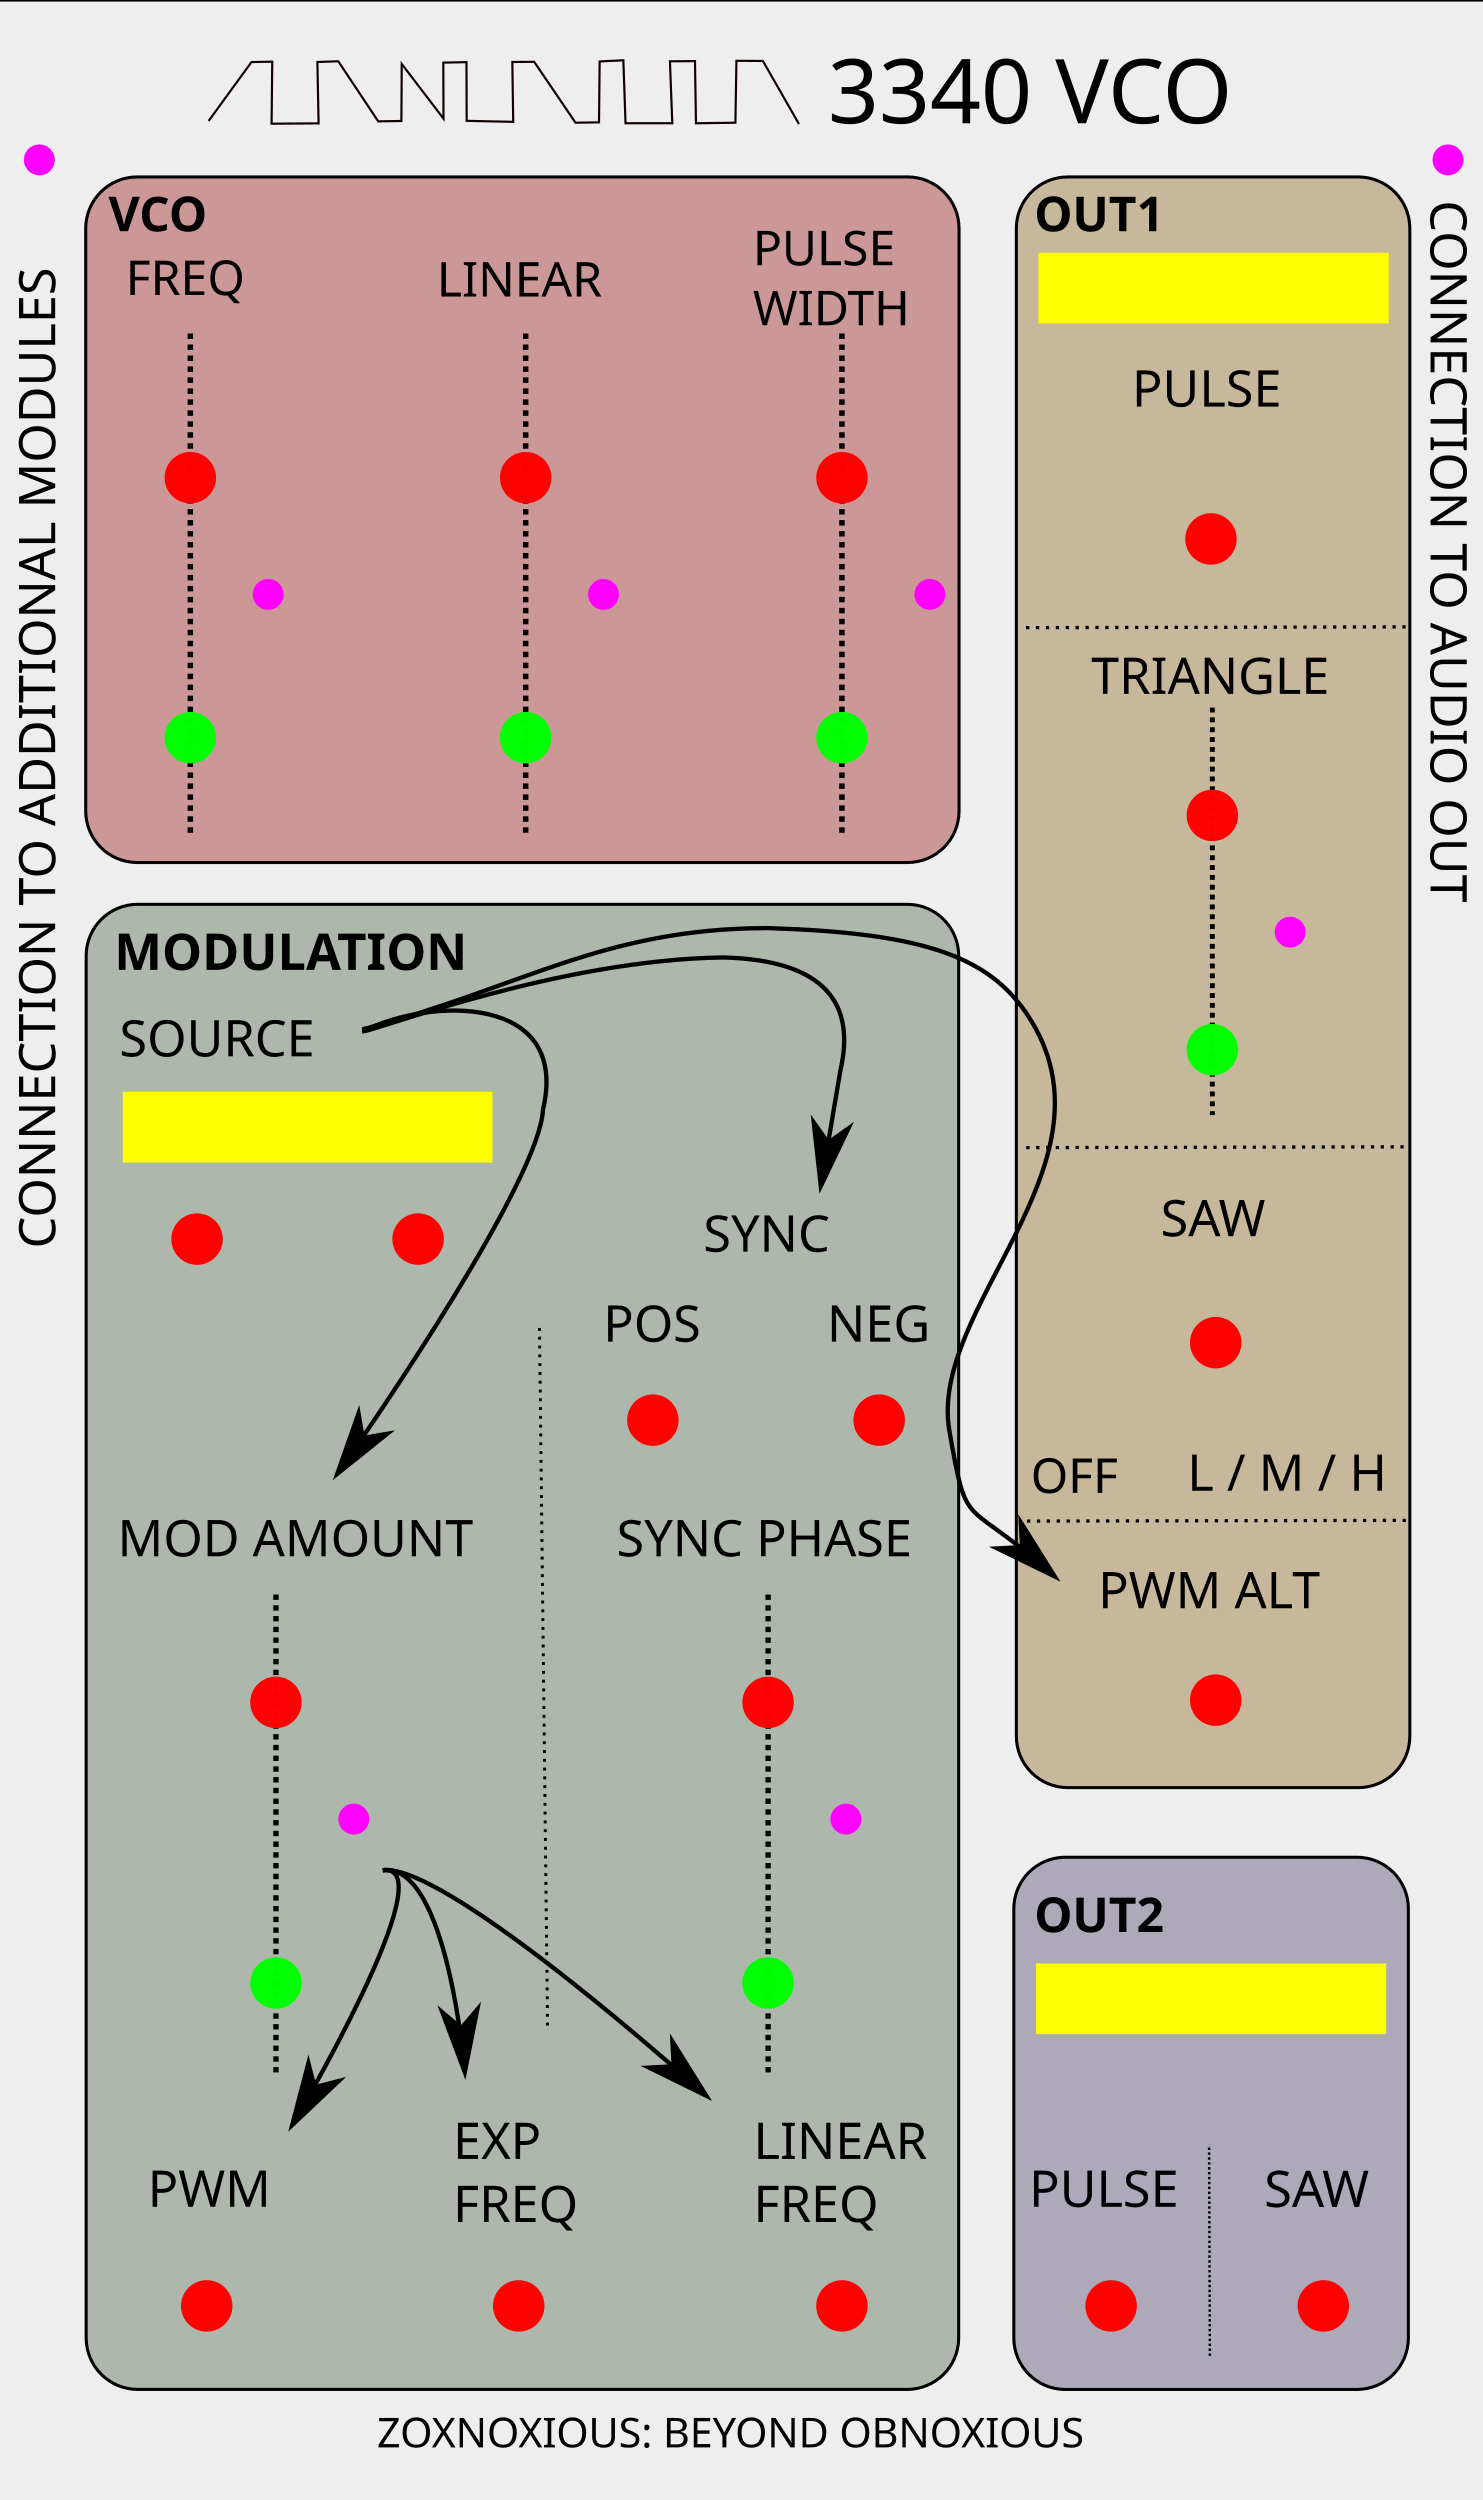
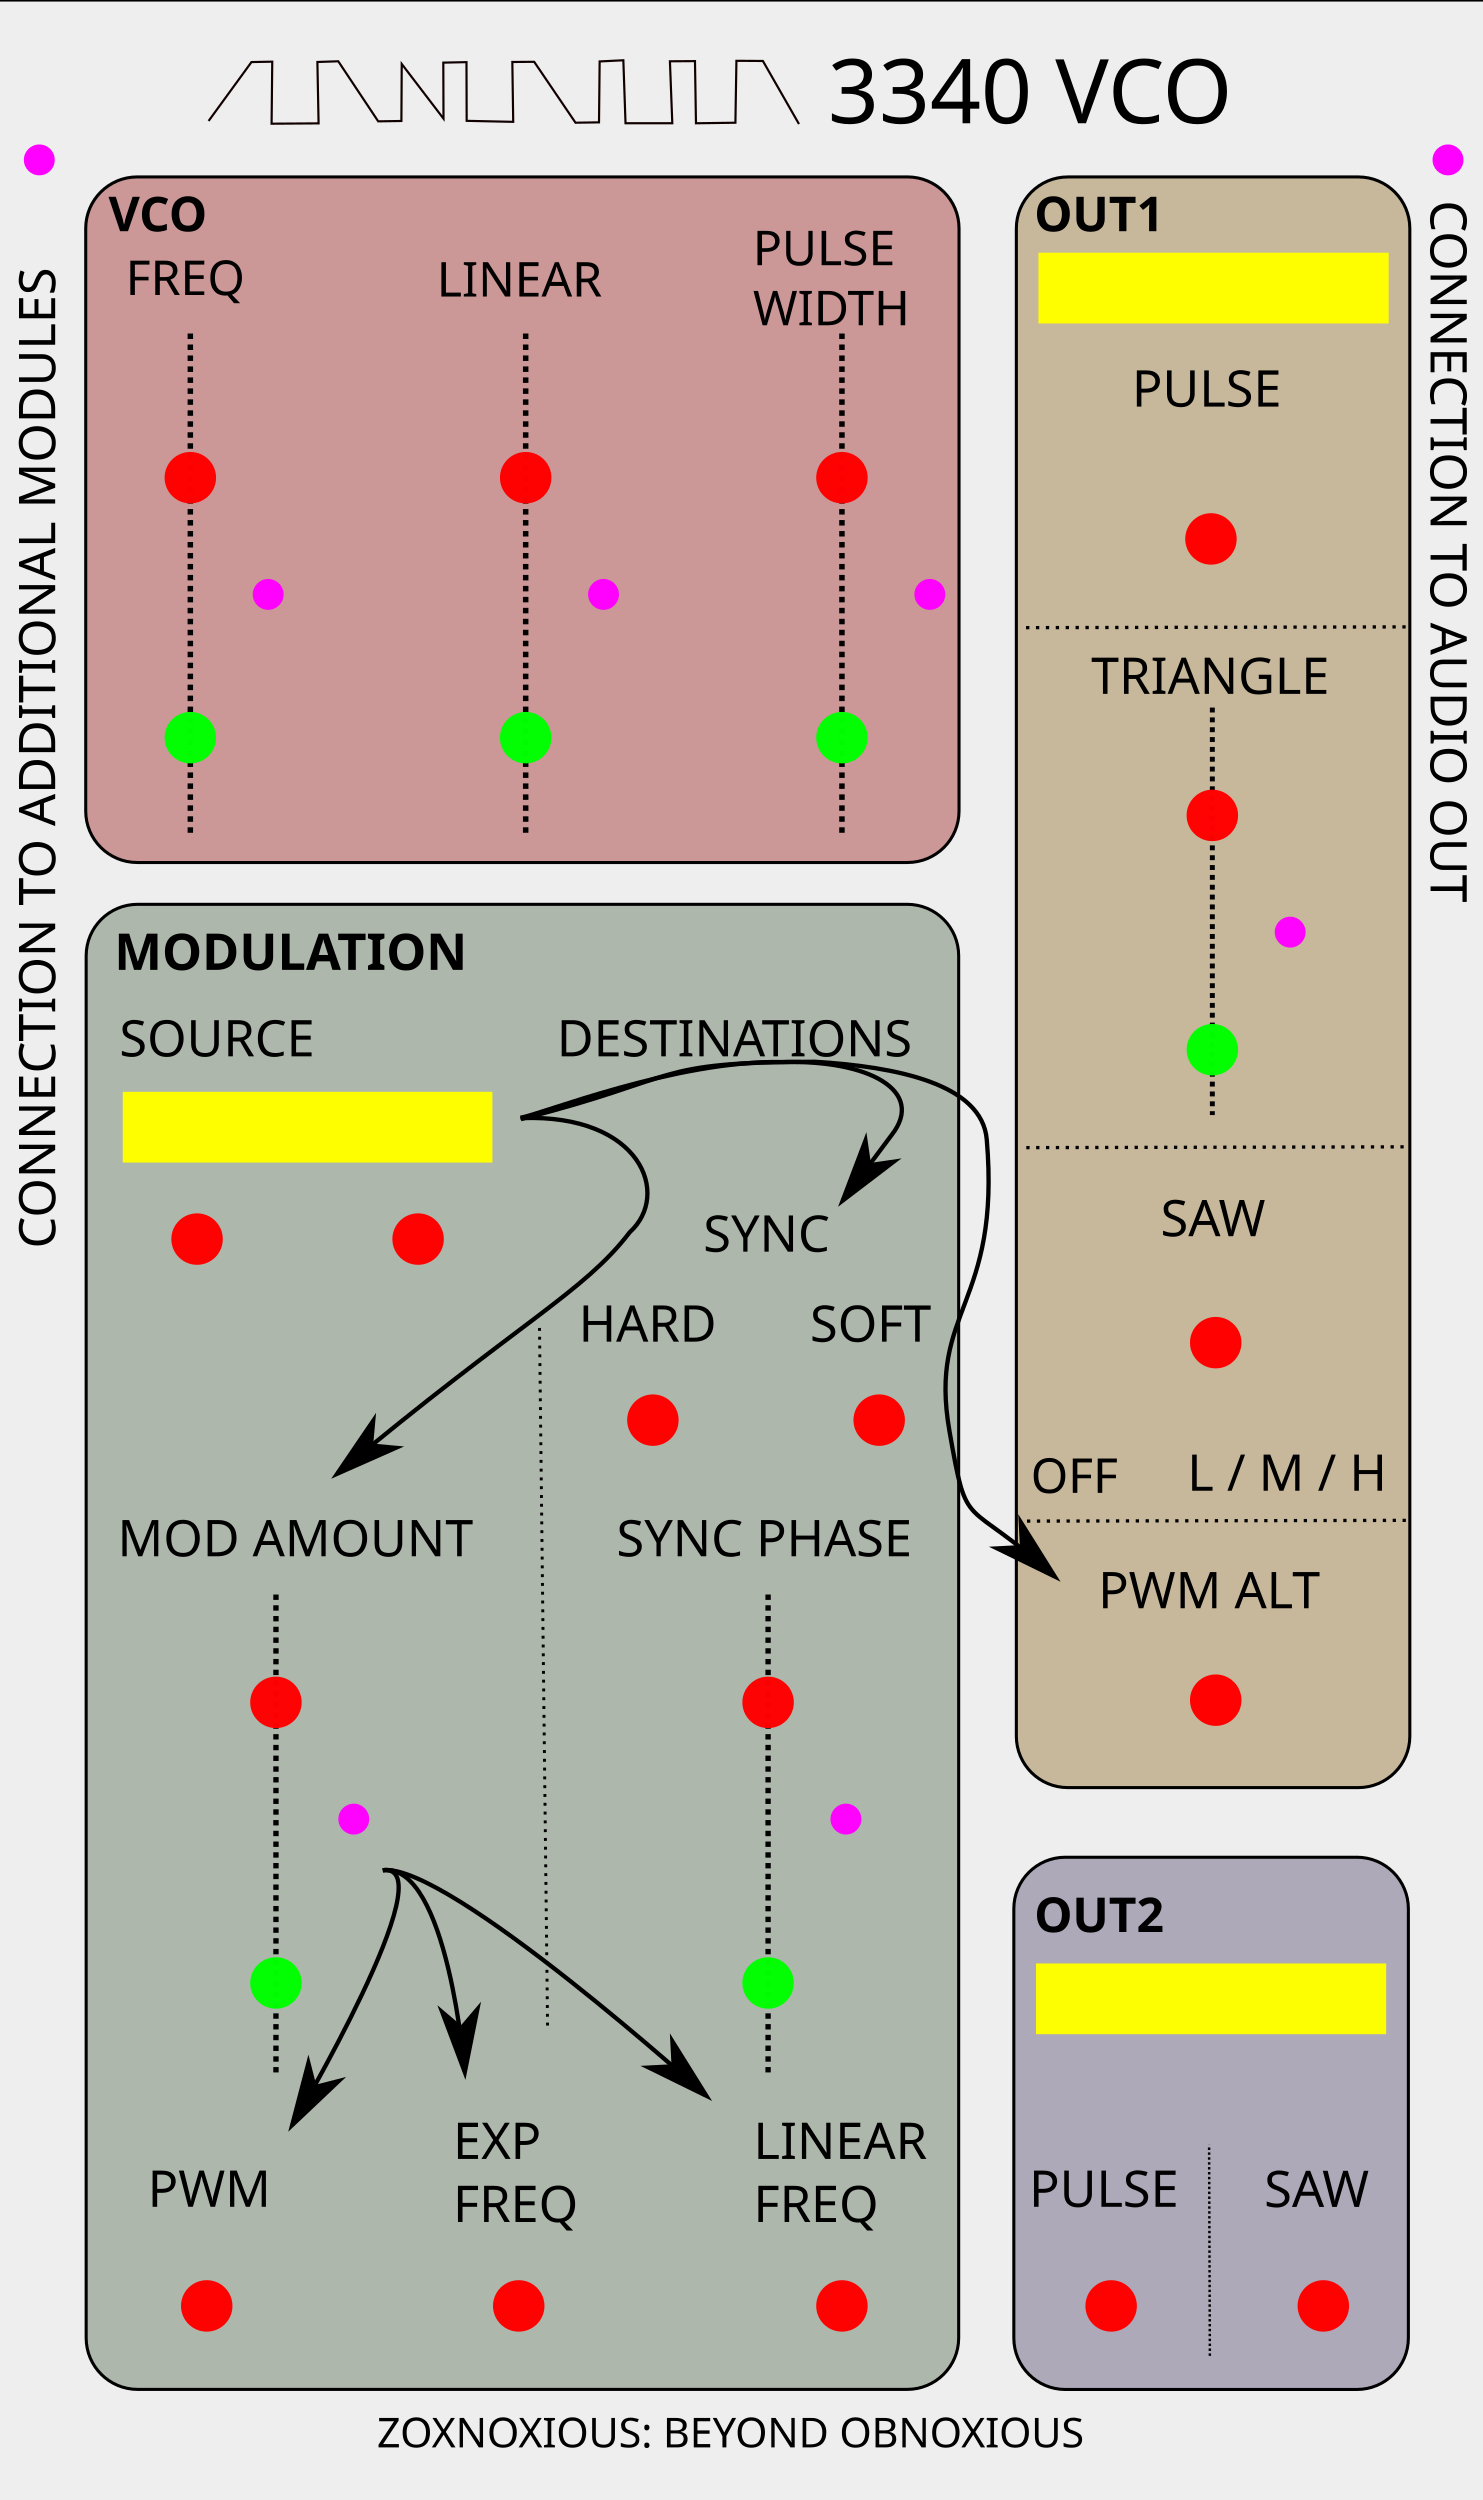
<svg xmlns="http://www.w3.org/2000/svg" width="76.2mm" height="128.5mm" viewBox="0 0 76.2 128.5" version="1.1" id="svg26">
  <defs id="defs23">
    <marker style="overflow:visible" id="Arrow1Lend" refX="0" refY="0" orient="auto" viewBox="0 0 17.774 10.156" markerWidth="8.774" markerHeight="5.014" preserveAspectRatio="xMidYMid">
      <path transform="matrix(-0.8,0,0,-0.8,-10,0)" style="fill:context-stroke;fill-rule:evenodd;stroke:#000000;stroke-width:1pt;stroke-opacity:1" d="M 0,0 5,-5 -12.5,0 5,5 Z" id="path15157" />
    </marker>
    <marker style="overflow:visible" id="Tail" refX="0" refY="0" orient="auto">
      <g transform="scale(-1.2)" id="g15202">
        <path style="fill:none;fill-rule:evenodd;stroke:context-stroke;stroke-width:0.8;stroke-linecap:round" d="M -3.805,-3.959 0.544,0" id="path15190" />
        <path style="fill:none;fill-rule:evenodd;stroke:context-stroke;stroke-width:0.8;stroke-linecap:round" d="M -1.287,-3.959 3.062,0" id="path15192" />
        <path style="fill:none;fill-rule:evenodd;stroke:context-stroke;stroke-width:0.8;stroke-linecap:round" d="M 1.305,-3.959 5.654,0" id="path15194" />
        <path style="fill:none;fill-rule:evenodd;stroke:context-stroke;stroke-width:0.8;stroke-linecap:round" d="M -3.805,4.178 0.544,0.22" id="path15196" />
        <path style="fill:none;fill-rule:evenodd;stroke:context-stroke;stroke-width:0.8;stroke-linecap:round" d="M -1.287,4.178 3.062,0.22" id="path15198" />
        <path style="fill:none;fill-rule:evenodd;stroke:context-stroke;stroke-width:0.8;stroke-linecap:round" d="M 1.305,4.178 5.654,0.22" id="path15200" />
      </g>
    </marker>
    <marker style="overflow:visible" id="Arrow2Lend" refX="0" refY="0" orient="auto">
      <path transform="matrix(-1.1,0,0,-1.1,-1.1,0)" d="M 8.719,4.034 -2.207,0.016 8.719,-4.002 c -1.745,2.372 -1.735,5.617 -6e-7,8.035 z" style="fill:context-stroke;fill-rule:evenodd;stroke:context-stroke;stroke-width:0.625;stroke-linejoin:round" id="path15175" />
    </marker>
    <marker style="overflow:visible" id="marker15424" refX="0" refY="0" orient="auto">
      <path transform="matrix(0.8,0,0,0.8,10,0)" style="fill:context-stroke;fill-rule:evenodd;stroke:context-stroke;stroke-width:1pt" d="M 0,0 5,-5 -12.5,0 5,5 Z" id="path15422" />
    </marker>
    <marker style="overflow:visible" id="Arrow1Lstart" refX="0" refY="0" orient="auto">
      <path transform="matrix(0.8,0,0,0.8,10,0)" style="fill:context-stroke;fill-rule:evenodd;stroke:context-stroke;stroke-width:1pt" d="M 0,0 5,-5 -12.5,0 5,5 Z" id="path15154" />
    </marker>
    <marker style="overflow:visible" id="Arrow1Lend-2" refX="0" refY="0" orient="auto">
      <path transform="matrix(-0.8,0,0,-0.8,-10,0)" style="fill:#000000;fill-opacity:1;fill-rule:evenodd;stroke:#000000;stroke-width:1pt;stroke-opacity:1" d="M 0,0 5,-5 -12.5,0 5,5 Z" id="path15157-3" />
    </marker>
    <marker style="overflow:visible" id="Arrow1Lend-2-7" refX="0" refY="0" orient="auto">
      <path transform="matrix(-0.8,0,0,-0.8,-10,0)" style="fill:context-stroke;fill-rule:evenodd;stroke:#000000;stroke-width:1pt;stroke-opacity:1" d="M 0,0 5,-5 -12.5,0 5,5 Z" id="path15157-3-0" />
    </marker>
    <marker style="overflow:visible" id="Arrow1Lend-2-1" refX="0" refY="0" orient="auto">
      <path transform="matrix(-0.8,0,0,-0.8,-10,0)" style="fill:context-stroke;fill-rule:evenodd;stroke:#000000;stroke-width:1pt;stroke-opacity:1" d="M 0,0 5,-5 -12.5,0 5,5 Z" id="path15157-3-03" />
    </marker>
    <marker style="overflow:visible" id="Arrow1Lend-2-8" refX="0" refY="0" orient="auto">
      <path transform="matrix(-0.8,0,0,-0.8,-10,0)" style="fill:context-stroke;fill-rule:evenodd;stroke:#000000;stroke-width:1pt;stroke-opacity:1" d="M 0,0 5,-5 -12.5,0 5,5 Z" id="path15157-3-5" />
    </marker>
    <marker style="overflow:visible" id="Arrow1Lend-2-3" refX="0" refY="0" orient="auto" viewBox="0 0 17.774 10.156" markerWidth="17.774" markerHeight="10.156" preserveAspectRatio="xMidYMid">
      <path transform="matrix(-0.8,0,0,-0.8,-10,0)" style="fill:context-stroke;fill-rule:evenodd;stroke:#000000;stroke-width:1pt;stroke-opacity:1" d="M 0,0 5,-5 -12.5,0 5,5 Z" id="path15157-3-1" />
    </marker>
    <marker style="overflow:visible" id="Arrow1Lend-2-5" refX="0" refY="0" orient="auto">
      <path transform="matrix(-0.8,0,0,-0.8,-10,0)" style="fill:context-stroke;fill-rule:evenodd;stroke:#000000;stroke-width:1pt;stroke-opacity:1" d="M 0,0 5,-5 -12.5,0 5,5 Z" id="path15157-3-9" />
    </marker>
    <marker style="overflow:visible" id="Arrow1Lend-2-2" refX="0" refY="0" orient="auto">
      <path transform="matrix(-0.8,0,0,-0.8,-10,0)" style="fill:context-stroke;fill-rule:evenodd;stroke:#000000;stroke-width:1pt;stroke-opacity:1" d="M 0,0 5,-5 -12.5,0 5,5 Z" id="path15157-3-17" />
    </marker>
  </defs>
  <g id="layer3" style="display:inline">
    <rect style="display:inline;opacity:1;fill:#eeeeee;fill-opacity:1;stroke:#000000;stroke-width:0.222;paint-order:markers fill stroke" id="rect297" width="77.226" height="129.322" x="-0.273" y="-0.031" />
    <path style="display:inline;fill:#aeb7ab;fill-opacity:1;stroke:#000000;stroke-width:0.158;stroke-opacity:1" id="rect1316-4" width="44.847" height="76.333" x="4.429" y="46.482" d="M 7.075,46.482 H 46.63 a 2.646,2.646 45 0 1 2.646,2.646 v 71.041 a 2.646,2.646 135 0 1 -2.646,2.646 H 7.075 A 2.646,2.646 45 0 1 4.429,120.169 V 49.128 A 2.646,2.646 135 0 1 7.075,46.482 Z" />
    <path style="display:inline;fill:#c7b89b;fill-opacity:1;stroke:#000000;stroke-width:0.158;stroke-dasharray:none;stroke-opacity:1" id="rect1316-8" width="20.225" height="82.788" x="52.24" y="9.095" d="M 54.886,9.095 H 69.819 a 2.646,2.646 45 0 1 2.646,2.646 V 89.238 A 2.646,2.646 135 0 1 69.819,91.883 H 54.886 A 2.646,2.646 45 0 1 52.24,89.238 V 11.741 a 2.646,2.646 135 0 1 2.646,-2.646 z" />
    <path style="display:inline;fill:#ada9b9;fill-opacity:1;stroke:#000000;stroke-width:0.158;stroke-dasharray:none;stroke-opacity:1" id="rect1316-8-9" width="20.278" height="27.356" x="52.111" y="95.462" d="m 54.757,95.462 h 14.987 a 2.646,2.646 45 0 1 2.646,2.646 v 22.065 a 2.646,2.646 135 0 1 -2.646,2.646 H 54.757 a 2.646,2.646 45 0 1 -2.646,-2.646 V 98.108 a 2.646,2.646 135 0 1 2.646,-2.646 z" />
    <path style="display:inline;opacity:0.99;fill:#cc9696;fill-opacity:1;stroke:#000000;stroke-width:0.158;stroke-dasharray:none;stroke-opacity:1" id="rect1316" width="44.887" height="35.239" x="4.406" y="9.094" d="M 7.052,9.094 H 46.648 a 2.646,2.646 45 0 1 2.646,2.646 v 29.947 a 2.646,2.646 135 0 1 -2.646,2.646 H 7.052 A 2.646,2.646 45 0 1 4.406,41.687 V 11.74 A 2.646,2.646 135 0 1 7.052,9.094 Z" />
  </g>
  <g id="layer1" style="display:inline;opacity:1">
    <text xml:space="preserve" style="font-style:normal;font-variant:normal;font-weight:normal;font-stretch:normal;font-size:2.117px;line-height:1.25;font-family:'.Keyboard';-inkscape-font-specification:'.Keyboard, Normal';font-variant-ligatures:normal;font-variant-caps:normal;font-variant-numeric:normal;font-variant-east-asian:normal;display:inline;fill:#000000;fill-opacity:1;stroke:none;stroke-width:0.131" x="19.377" y="125.794" id="text23912-2">
      <tspan id="tspan1805" x="19.377" y="125.794">ZOXNOXIOUS: BEYOND OBNOXIOUS</tspan>
    </text>
    <g id="g39416" transform="translate(1.197944)">
      <path style="fill:none;fill-opacity:1;stroke:#110000;stroke-width:0.112px;stroke-linecap:butt;stroke-linejoin:miter;stroke-opacity:1" d="m 9.524,6.217 2.204,-3.027 1.068,-0.02 -0.034,3.188 2.415,-0.017 -0.061,-3.155 1.073,-0.036 2.053,3.087 1.192,-0.018 0.017,-2.931 2.147,2.81 -0.01,-2.879 1.191,-0.025 0.01,3.017 2.392,0.052 -0.045,-3.077 1.123,-0.009 2.124,3.13 1.208,-0.018 0.033,-3.131 1.218,-0.06 0.112,3.236 2.404,-8.076e-4 -0.122,-3.183 1.288,-0.009 0.051,3.195 2.027,-0.028 0.052,-3.183 1.361,0.009 1.855,3.242" id="path22502" />
      <text xml:space="preserve" style="font-style:normal;font-variant:normal;font-weight:normal;font-stretch:normal;font-size:4.586px;line-height:1.25;font-family:sans-serif;-inkscape-font-specification:'sans-serif, Normal';font-variant-ligatures:normal;font-variant-caps:normal;font-variant-numeric:normal;font-variant-east-asian:normal;display:inline;fill:#000000;fill-opacity:1;stroke:none;stroke-width:0.111" x="41.359" y="6.335" id="text23912-0">
        <tspan id="tspan33693" x="41.359" y="6.335">3340 VCO</tspan>
      </text>
    </g>
    <text xml:space="preserve" style="font-style:normal;font-variant:normal;font-weight:normal;font-stretch:normal;font-size:2.593px;line-height:1.25;font-family:sans-serif;-inkscape-font-specification:'sans-serif, Normal';font-variant-ligatures:normal;font-variant-caps:normal;font-variant-numeric:normal;font-variant-east-asian:normal;display:inline;fill:#000000;fill-opacity:1;stroke:none;stroke-width:0.093" x="58.183" y="20.899" id="text3638-6">
      <tspan id="tspan3730" x="58.183" y="20.899">PULSE</tspan>
    </text>
    <text xml:space="preserve" style="font-style:normal;font-variant:normal;font-weight:bold;font-stretch:normal;font-size:2.593px;line-height:1.25;font-family:sans-serif;-inkscape-font-specification:'sans-serif, Bold';font-variant-ligatures:normal;font-variant-caps:normal;font-variant-numeric:normal;font-variant-east-asian:normal;text-align:start;writing-mode:lr-tb;text-anchor:start;display:inline;fill:#000000;fill-opacity:1;stroke:none;stroke-width:0.093" x="5.874" y="49.852" id="text92-2-5">
      <tspan id="tspan32625" x="5.874" y="49.852">MODULATION</tspan>
    </text>
    <text xml:space="preserve" style="font-style:normal;font-variant:normal;font-weight:normal;font-stretch:normal;font-size:2.593px;line-height:1.25;font-family:sans-serif;-inkscape-font-specification:'sans-serif, Normal';font-variant-ligatures:normal;font-variant-caps:normal;font-variant-numeric:normal;font-variant-east-asian:normal;display:inline;fill:#000000;fill-opacity:1;stroke:none;stroke-width:0.093" x="31.69" y="79.992" id="text92-2-5-97-5">
      <tspan id="tspan3052" x="31.69" y="79.992">SYNC PHASE</tspan>
    </text>
    <text xml:space="preserve" style="font-style:normal;font-variant:normal;font-weight:normal;font-stretch:normal;font-size:2.593px;line-height:1.25;font-family:sans-serif;-inkscape-font-specification:'sans-serif, Normal';font-variant-ligatures:normal;font-variant-caps:normal;font-variant-numeric:normal;font-variant-east-asian:normal;display:inline;fill:#000000;fill-opacity:1;stroke:none;stroke-width:0.093" x="56.081" y="35.666" id="text92-2-39-1">
      <tspan id="tspan3792" x="56.081" y="35.666">TRIANGLE</tspan>
    </text>
    <text xml:space="preserve" style="font-style:normal;font-variant:normal;font-weight:normal;font-stretch:normal;font-size:2.593px;line-height:1.25;font-family:sans-serif;-inkscape-font-specification:'sans-serif, Normal';font-variant-ligatures:normal;font-variant-caps:normal;font-variant-numeric:normal;font-variant-east-asian:normal;display:inline;fill:#000000;fill-opacity:1;stroke:none;stroke-width:0.093" x="59.655" y="63.539" id="text3638-6-0">
      <tspan id="tspan3849" x="59.655" y="63.539">SAW</tspan>
    </text>
    <text xml:space="preserve" style="font-style:normal;font-variant:normal;font-weight:normal;font-stretch:normal;font-size:2.469px;line-height:1.25;font-family:'.Keyboard';-inkscape-font-specification:'.Keyboard, Normal';font-variant-ligatures:normal;font-variant-caps:normal;font-variant-numeric:normal;display:inline;fill:#000000;fill-opacity:1;stroke:none;stroke-width:0.093" x="52.977" y="76.738" id="text3638-6-0-7">
      <tspan id="tspan3998" x="52.977" y="76.738">OFF</tspan>
    </text>
    <text xml:space="preserve" style="font-style:normal;font-variant:normal;font-weight:normal;font-stretch:normal;font-size:2.593px;line-height:1.25;font-family:sans-serif;-inkscape-font-specification:'sans-serif, Normal';font-variant-ligatures:normal;font-variant-caps:normal;font-variant-numeric:normal;font-variant-east-asian:normal;display:inline;fill:#000000;fill-opacity:1;stroke:none;stroke-width:0.093" x="56.45" y="82.667" id="text3638-6-5">
      <tspan id="tspan32736" x="56.45" y="82.667">PWM ALT</tspan>
    </text>
    <text xml:space="preserve" style="font-style:normal;font-variant:normal;font-weight:normal;font-stretch:normal;font-size:2.593px;line-height:1.25;font-family:sans-serif;-inkscape-font-specification:'sans-serif, Normal';font-variant-ligatures:normal;font-variant-caps:normal;font-variant-numeric:normal;font-variant-east-asian:normal;text-align:start;writing-mode:lr-tb;text-anchor:start;display:inline;fill:#000000;fill-opacity:1;stroke:none;stroke-width:0.093" x="61.027" y="76.624" id="text4002-9">
      <tspan id="tspan11304" x="61.027" y="76.624">L / M / H</tspan>
    </text>
    <path style="display:inline;opacity:1;fill:none;stroke:#000000;stroke-width:0.17;stroke-linecap:butt;stroke-linejoin:miter;stroke-miterlimit:4;stroke-dasharray:0.17, 0.339;stroke-dashoffset:0;stroke-opacity:1" d="m 72.251,32.222 -19.834,0.04" id="path2871-1" />
    <path style="display:inline;opacity:1;fill:none;stroke:#000000;stroke-width:0.169;stroke-linecap:butt;stroke-linejoin:miter;stroke-miterlimit:4;stroke-dasharray:0.169, 0.337;stroke-dashoffset:0;stroke-opacity:1" d="m 72.149,58.948 -19.618,0.04" id="path2871-1-7" />
    <path style="display:inline;opacity:1;fill:none;stroke:#000000;stroke-width:0.169;stroke-linecap:butt;stroke-linejoin:miter;stroke-miterlimit:4;stroke-dasharray:0.169, 0.339;stroke-dashoffset:0;stroke-opacity:1" d="m 72.261,78.146 -19.787,0.04" id="path2871-1-7-5" />
    <path style="display:inline;opacity:1;fill:none;stroke:#000000;stroke-width:0.126;stroke-linecap:butt;stroke-linejoin:miter;stroke-miterlimit:4;stroke-dasharray:0.126, 0.126;stroke-dashoffset:0;stroke-opacity:1" d="m 62.187,121.09 -0.04,-10.844" id="path2871-1-7-5-9" />
    <text xml:space="preserve" style="font-style:normal;font-variant:normal;font-weight:normal;font-stretch:normal;font-size:2.593px;line-height:1.25;font-family:sans-serif;-inkscape-font-specification:'sans-serif, Normal';font-variant-ligatures:normal;font-variant-caps:normal;font-variant-numeric:normal;font-variant-east-asian:normal;text-align:start;writing-mode:lr-tb;text-anchor:start;display:inline;opacity:1;fill:#000000;fill-opacity:1;stroke:none;stroke-width:0.093" x="6.042" y="79.992" id="text92-2-39-6-1">
      <tspan id="tspan2260" x="6.042" y="79.992">MOD AMOUNT</tspan>
    </text>
    <path style="display:inline;opacity:1;fill:none;stroke:#000000;stroke-width:0.151;stroke-linecap:butt;stroke-linejoin:miter;stroke-miterlimit:4;stroke-dasharray:0.151, 0.301;stroke-dashoffset:0;stroke-opacity:1" d="m 27.731,68.257 0.414,35.906" id="path3554-4" />
    <path id="path11165-3-7" style="display:inline;opacity:1;fill:none;fill-opacity:1;fill-rule:evenodd;stroke:#000000;stroke-width:0.222;stroke-miterlimit:4;stroke-dasharray:none;marker-end:url(#Arrow1Lend-2-3)" d="M 19.676,96.129 C 23.013,95.72 36.284,107.704 36.284,107.704" />
    <path id="path11165-3-6" style="display:inline;opacity:1;fill:none;fill-opacity:1;fill-rule:evenodd;stroke:#000000;stroke-width:0.222;stroke-miterlimit:4;stroke-dasharray:none;marker-end:url(#Arrow1Lend-2-5)" d="m 19.676,96.129 c 3.337,-0.409 4.212,10.35 4.212,10.35" />
    <path id="path11165-3-8" style="display:inline;opacity:1;fill:none;fill-opacity:1;fill-rule:evenodd;stroke:#000000;stroke-width:0.222;stroke-miterlimit:4;stroke-dasharray:none;marker-end:url(#Arrow1Lend-2-2)" d="M 19.676,96.129 C 23.013,95.72 15.033,109.203 15.033,109.203" />
    <text xml:space="preserve" style="font-style:normal;font-variant:normal;font-weight:normal;font-stretch:normal;font-size:2.593px;line-height:1.25;font-family:sans-serif;-inkscape-font-specification:'sans-serif, Normal';font-variant-ligatures:normal;font-variant-caps:normal;font-variant-numeric:normal;font-variant-east-asian:normal;display:inline;fill:#000000;fill-opacity:1;stroke:none;stroke-width:0.093" x="-64.172" y="2.833" id="text92-2-1" transform="rotate(-90)">
      <tspan id="tspan1285" x="-64.172" y="2.833">CONNECTION TO ADDITIONAL MODULES</tspan>
    </text>
    <text xml:space="preserve" style="font-style:normal;font-variant:normal;font-weight:normal;font-stretch:normal;font-size:2.593px;line-height:1.25;font-family:sans-serif;-inkscape-font-specification:'sans-serif, Normal';font-variant-ligatures:normal;font-variant-caps:normal;font-variant-numeric:normal;font-variant-east-asian:normal;display:inline;fill:#000000;fill-opacity:1;stroke:none;stroke-width:0.093" x="10.298" y="-73.535" id="text92-2-1-3" transform="rotate(90)">
      <tspan id="tspan1314" x="10.298" y="-73.535">CONNECTION TO AUDIO OUT</tspan>
    </text>
-     <text xml:space="preserve" style="font-style:normal;font-variant:normal;font-weight:normal;font-stretch:normal;font-size:2.593px;line-height:1.25;font-family:sans-serif;-inkscape-font-specification:'sans-serif, Normal';font-variant-ligatures:normal;font-variant-caps:normal;font-variant-numeric:normal;font-variant-east-asian:normal;text-align:start;writing-mode:lr-tb;text-anchor:start;display:inline;opacity:1;fill:#000000;fill-opacity:1;stroke:none;stroke-width:0.093" x="31.006" y="68.958" id="text92-2-5-97-8">
-       <tspan id="tspan2274" x="31.006" y="68.958">POS</tspan>
+     <text xml:space="preserve" style="font-style:normal;font-variant:normal;font-weight:normal;font-stretch:normal;font-size:2.593px;line-height:1.25;font-family:sans-serif;-inkscape-font-specification:'sans-serif, Normal';font-variant-ligatures:normal;font-variant-caps:normal;font-variant-numeric:normal;font-variant-east-asian:normal;text-align:start;writing-mode:lr-tb;text-anchor:start;display:inline;opacity:1;fill:#000000;fill-opacity:1;stroke:none;stroke-width:0.093" x="29.748" y="68.958" id="text92-2-5-97-8">
+       <tspan id="tspan1290" x="29.748" y="68.958">HARD</tspan>
    </text>
    <text id="text2262" y="64.334" x="36.152" style="font-style:normal;font-variant:normal;font-weight:normal;font-stretch:normal;font-size:2.593px;line-height:1.25;font-family:sans-serif;-inkscape-font-specification:'sans-serif, Normal';font-variant-ligatures:normal;font-variant-caps:normal;font-variant-numeric:normal;font-variant-east-asian:normal;text-align:start;writing-mode:lr-tb;text-anchor:start;display:inline;opacity:1;fill:#000000;fill-opacity:1;stroke:none;stroke-width:0.093" xml:space="preserve">
      <tspan id="tspan2276" x="36.152" y="64.334">SYNC</tspan>
    </text>
-     <text id="text2270" y="68.958" x="42.509" style="font-style:normal;font-variant:normal;font-weight:normal;font-stretch:normal;font-size:2.593px;line-height:1.25;font-family:sans-serif;-inkscape-font-specification:'sans-serif, Normal';font-variant-ligatures:normal;font-variant-caps:normal;font-variant-numeric:normal;font-variant-east-asian:normal;text-align:start;writing-mode:lr-tb;text-anchor:start;display:inline;opacity:1;fill:#000000;fill-opacity:1;stroke:none;stroke-width:0.093" xml:space="preserve">
-       <tspan id="tspan2272" x="42.509" y="68.958">NEG</tspan>
+     <text id="text2270" y="68.958" x="41.635" style="font-style:normal;font-variant:normal;font-weight:normal;font-stretch:normal;font-size:2.593px;line-height:1.25;font-family:sans-serif;-inkscape-font-specification:'sans-serif, Normal';font-variant-ligatures:normal;font-variant-caps:normal;font-variant-numeric:normal;font-variant-east-asian:normal;text-align:start;writing-mode:lr-tb;text-anchor:start;display:inline;opacity:1;fill:#000000;fill-opacity:1;stroke:none;stroke-width:0.093" xml:space="preserve">
+       <tspan id="tspan1292" x="41.635" y="68.958">SOFT</tspan>
    </text>
    <text xml:space="preserve" style="font-style:normal;font-variant:normal;font-weight:normal;font-stretch:normal;font-size:2.593px;line-height:1.25;font-family:sans-serif;-inkscape-font-specification:'sans-serif, Normal';font-variant-ligatures:normal;font-variant-caps:normal;font-variant-numeric:normal;font-variant-east-asian:normal;display:inline;opacity:1;fill:#000000;fill-opacity:1;stroke:none;stroke-width:0.093" x="7.595" y="113.432" id="text92-2-5-97-9-2">
      <tspan id="tspan3271" x="7.595" y="113.432">PWM</tspan>
    </text>
    <text xml:space="preserve" style="font-style:normal;font-variant:normal;font-weight:normal;font-stretch:normal;font-size:2.593px;line-height:1.25;font-family:sans-serif;-inkscape-font-specification:'sans-serif, Normal';font-variant-ligatures:normal;font-variant-caps:normal;font-variant-numeric:normal;font-variant-east-asian:normal;text-align:start;writing-mode:lr-tb;text-anchor:start;display:inline;opacity:1;fill:#000000;fill-opacity:1;stroke:none;stroke-width:0.093" x="23.291" y="110.967" id="text92-2-5-97">
      <tspan id="tspan271" x="23.291" y="110.967">EXP</tspan>
      <tspan id="tspan273" x="23.291" y="114.208">FREQ</tspan>
    </text>
    <text xml:space="preserve" style="font-style:normal;font-variant:normal;font-weight:normal;font-stretch:normal;font-size:2.593px;line-height:1.25;font-family:sans-serif;-inkscape-font-specification:'sans-serif, Normal';font-variant-ligatures:normal;font-variant-caps:normal;font-variant-numeric:normal;font-variant-east-asian:normal;text-align:start;writing-mode:lr-tb;text-anchor:start;display:inline;opacity:1;fill:#000000;fill-opacity:1;stroke:none;stroke-width:0.093" x="38.732" y="110.967" id="text92-2-5-97-9">
      <tspan id="tspan249" x="38.732" y="110.967">LINEAR</tspan>
      <tspan id="tspan251" x="38.732" y="114.208">FREQ</tspan>
    </text>
    <text xml:space="preserve" style="font-style:normal;font-variant:normal;font-weight:normal;font-stretch:normal;font-size:2.593px;line-height:1.25;font-family:sans-serif;-inkscape-font-specification:'sans-serif, Normal';font-variant-ligatures:normal;font-variant-caps:normal;font-variant-numeric:normal;font-variant-east-asian:normal;text-align:start;writing-mode:lr-tb;text-anchor:start;display:inline;opacity:1;fill:#000000;fill-opacity:1;stroke:none;stroke-width:0.093" x="6.14" y="54.296" id="text32712">
      <tspan id="tspan32714" x="6.14" y="54.296">SOURCE</tspan>
    </text>
-     <path id="path38916" style="display:inline;opacity:1;fill:none;fill-opacity:1;fill-rule:evenodd;stroke:#000000;stroke-width:0.222;stroke-miterlimit:4;stroke-dasharray:none;marker-end:url(#Arrow1Lend-2-3)" d="m 18.608,53.024 c 0.945,-0.116 10.159,-3.695 18.554,-3.811 5.306,0.134 6.81,2.413 6.04,5.779 l -1.008,5.946" />
-     <path id="path38924" style="display:inline;opacity:1;fill:none;fill-opacity:1;fill-rule:evenodd;stroke:#000000;stroke-width:0.222;stroke-miterlimit:4;stroke-dasharray:none;marker-end:url(#Arrow1Lend-2-3)" d="m 18.621,52.91 c 8.183,-2.129 12.304,-5.193 20.838,-5.206 8.281,0.256 11.637,1.531 13.623,4.894 4.382,7.422 -5.379,14.666 -4.281,20.956 0.942,5.399 0.694,3.231 5.392,7.46" />
-     <path id="path38936" style="display:inline;opacity:1;fill:none;fill-opacity:1;fill-rule:evenodd;stroke:#000000;stroke-width:0.222;stroke-miterlimit:4;stroke-dasharray:none;marker-end:url(#Arrow1Lend-2-3)" d="m 18.704,52.988 c 3.38,-1.708 10.612,-1.922 9.206,4.042 -0.163,3.582 -8.614,15.959 -10.558,18.702" />
+     <path id="path38916" style="display:inline;opacity:1;fill:none;fill-opacity:1;fill-rule:evenodd;stroke:#000000;stroke-width:0.222;stroke-miterlimit:4;stroke-dasharray:none;marker-end:url(#Arrow1Lend-2-3)" d="m 26.745,57.451 c 0.945,-0.116 7.995,-2.993 13.528,-2.86 4.435,-0.115 7.321,1.503 5.556,3.749 l -2.496,3.344" />
+     <path id="path38924" style="display:inline;opacity:1;fill:none;fill-opacity:1;fill-rule:evenodd;stroke:#000000;stroke-width:0.222;stroke-miterlimit:4;stroke-dasharray:none;marker-end:url(#Arrow1Lend-2-3)" d="m 26.769,57.522 c 8.419,-2.132 6.592,-2.934 15.126,-2.947 4.175,0.256 8.58,1.13 8.824,3.996 0.73,8.588 -3.015,8.694 -1.917,14.984 0.942,5.399 0.694,3.231 5.392,7.46" />
+     <path id="path38936" style="display:inline;opacity:1;fill:none;fill-opacity:1;fill-rule:evenodd;stroke:#000000;stroke-width:0.222;stroke-miterlimit:4;stroke-dasharray:none;marker-end:url(#Arrow1Lend-2-3)" d="m 26.837,57.47 c 6.117,-0.214 7.669,3.935 5.533,5.865 -2.371,3.105 -5.608,4.553 -15.017,12.397" />
    <path style="display:inline;opacity:0.99;fill:none;stroke:#000000;stroke-width:0.276px;stroke-linecap:butt;stroke-linejoin:miter;stroke-dasharray:0.276, 0.276;stroke-dashoffset:0;stroke-opacity:1" d="M 14.184,81.959 V 106.714" id="path32674" />
    <text xml:space="preserve" style="font-style:normal;font-variant:normal;font-weight:normal;font-stretch:normal;font-size:2.593px;line-height:1.25;font-family:sans-serif;-inkscape-font-specification:'sans-serif, Normal';font-variant-ligatures:normal;font-variant-caps:normal;font-variant-numeric:normal;font-variant-east-asian:normal;display:inline;opacity:0.99;fill:#000000;fill-opacity:1;stroke:none;stroke-width:0.093" x="52.9" y="113.432" id="text3638-6-08">
      <tspan id="tspan3730-5" x="52.9" y="113.432">PULSE</tspan>
    </text>
    <text xml:space="preserve" style="font-style:normal;font-variant:normal;font-weight:normal;font-stretch:normal;font-size:2.593px;line-height:1.25;font-family:sans-serif;-inkscape-font-specification:'sans-serif, Normal';font-variant-ligatures:normal;font-variant-caps:normal;font-variant-numeric:normal;font-variant-east-asian:normal;display:inline;opacity:0.99;fill:#000000;fill-opacity:1;stroke:none;stroke-width:0.093" x="64.983" y="113.435" id="text3638-6-08-7">
      <tspan id="tspan4317" x="64.983" y="113.435">SAW</tspan>
    </text>
    <path style="display:inline;opacity:0.99;fill:none;stroke:#000000;stroke-width:0.276px;stroke-linecap:butt;stroke-linejoin:miter;stroke-dasharray:0.276, 0.276;stroke-dashoffset:0;stroke-opacity:1" d="M 39.48,81.959 V 106.714" id="path32682" />
    <text xml:space="preserve" style="font-style:normal;font-variant:normal;font-weight:bold;font-stretch:normal;font-size:2.469px;line-height:1.25;font-family:sans-serif;-inkscape-font-specification:'sans-serif, Bold';font-variant-ligatures:normal;font-variant-caps:normal;font-variant-numeric:normal;font-variant-east-asian:normal;display:inline;opacity:0.99;fill:#000000;fill-opacity:1;stroke:none;stroke-width:0.093" x="53.159" y="99.306" id="text43624">
      <tspan id="tspan43626" x="53.159" y="99.306">OUT2</tspan>
    </text>
    <text xml:space="preserve" style="font-style:normal;font-variant:normal;font-weight:normal;font-stretch:normal;font-size:2.469px;line-height:1.25;font-family:sans-serif;-inkscape-font-specification:'sans-serif, Normal';font-variant-ligatures:normal;font-variant-caps:normal;font-variant-numeric:normal;font-variant-east-asian:normal;display:inline;opacity:0.99;fill:#000000;fill-opacity:1;stroke:none;stroke-width:0.093" x="6.466" y="15.163" id="text92-2">
      <tspan id="tspan1840" x="6.466" y="15.163">FREQ</tspan>
    </text>
    <text xml:space="preserve" style="font-style:normal;font-variant:normal;font-weight:normal;font-stretch:normal;font-size:2.469px;line-height:1.25;font-family:sans-serif;-inkscape-font-specification:'sans-serif, Normal';font-variant-ligatures:normal;font-variant-caps:normal;font-variant-numeric:normal;font-variant-east-asian:normal;display:inline;opacity:0.99;fill:#000000;fill-opacity:1;stroke:none;stroke-width:0.093" x="22.452" y="15.243" id="text92-2-3">
      <tspan id="tspan1226" x="22.452" y="15.243">LINEAR</tspan>
    </text>
    <text xml:space="preserve" style="font-style:normal;font-variant:normal;font-weight:normal;font-stretch:normal;font-size:2.469px;line-height:1.25;font-family:sans-serif;-inkscape-font-specification:'sans-serif, Normal';font-variant-ligatures:normal;font-variant-caps:normal;font-variant-numeric:normal;font-variant-east-asian:normal;display:inline;opacity:0.99;fill:#000000;fill-opacity:1;stroke:none;stroke-width:0.093" x="38.701" y="13.631" id="text92-2-39">
      <tspan id="tspan1228" x="38.701" y="13.631">PULSE</tspan>
      <tspan id="tspan1230" x="38.701" y="16.718">WIDTH</tspan>
    </text>
    <text xml:space="preserve" style="font-style:normal;font-variant:normal;font-weight:bold;font-stretch:normal;font-size:2.469px;line-height:1.25;font-family:sans-serif;-inkscape-font-specification:'sans-serif, Bold';font-variant-ligatures:normal;font-variant-caps:normal;font-variant-numeric:normal;font-variant-east-asian:normal;display:inline;opacity:0.99;fill:#000000;fill-opacity:1;stroke:none;stroke-width:0.093" x="5.58" y="11.884" id="text32419">
      <tspan id="tspan32569" x="5.58" y="11.884">VCO</tspan>
    </text>
    <path style="display:inline;opacity:0.99;fill:none;stroke:#000000;stroke-width:0.282px;stroke-linecap:butt;stroke-linejoin:miter;stroke-dasharray:0.282, 0.282;stroke-dashoffset:0;stroke-opacity:1" d="M 27.02,17.143 V 43.087" id="path32393" />
    <path style="display:inline;opacity:0.99;fill:none;stroke:#000000;stroke-width:0.282px;stroke-linecap:butt;stroke-linejoin:miter;stroke-dasharray:0.282, 0.282;stroke-dashoffset:0;stroke-opacity:1" d="M 43.276,17.143 V 43.087" id="path32405" />
    <text xml:space="preserve" style="font-style:normal;font-variant:normal;font-weight:bold;font-stretch:normal;font-size:2.469px;line-height:1.25;font-family:sans-serif;-inkscape-font-specification:'sans-serif, Bold';font-variant-ligatures:normal;font-variant-caps:normal;font-variant-numeric:normal;font-variant-east-asian:normal;display:inline;opacity:0.99;fill:#000000;fill-opacity:1;stroke:none;stroke-width:0.093" x="53.159" y="11.884" id="text43592">
      <tspan id="tspan43594" x="53.159" y="11.884">OUT1</tspan>
    </text>
    <path style="display:inline;opacity:0.99;fill:none;stroke:#000000;stroke-width:0.282px;stroke-linecap:butt;stroke-linejoin:miter;stroke-dasharray:0.282, 0.282;stroke-dashoffset:0;stroke-opacity:1" d="M 9.783,17.143 V 43.087" id="path29740" />
    <path style="display:inline;opacity:0.99;fill:none;stroke:#000000;stroke-width:0.253px;stroke-linecap:butt;stroke-linejoin:miter;stroke-dasharray:0.253, 0.253;stroke-dashoffset:0;stroke-opacity:1" d="M 62.314,36.369 V 57.315" id="path32716" />
+     <text xml:space="preserve" style="font-style:normal;font-variant:normal;font-weight:normal;font-stretch:normal;font-size:2.593px;line-height:1.25;font-family:sans-serif;-inkscape-font-specification:'sans-serif, Normal';font-variant-ligatures:normal;font-variant-caps:normal;font-variant-numeric:normal;font-variant-east-asian:normal;text-align:start;writing-mode:lr-tb;text-anchor:start;display:inline;opacity:1;fill:#000000;fill-opacity:1;stroke:none;stroke-width:0.093" x="28.62" y="54.296" id="text1286">
+       <tspan id="tspan1288" x="28.62" y="54.296">DESTINATIONS</tspan>
+     </text>
  </g>
  <g id="layer2" style="display:inline;opacity:0.99">
    <circle id="circle32676" data-name="In03#PJ301MPort" cx="14.184" cy="101.925" r="1.323" style="display:inline;opacity:0.99;fill:#00ff00;stroke-width:0.265" />
    <circle id="circle32678" data-name="Tempo#RoundLargeBlackKnob" cx="14.184" cy="87.502" r="1.323" style="display:inline;opacity:0.99;fill:#ff0000;stroke-width:0.265" />
    <circle id="circle32680" data-name="RGreen1#RedLight" cx="18.184" cy="93.502" r="0.794" style="display:inline;opacity:0.99;fill:#ff00ff;stroke-width:0.265" />
    <circle id="b903da6b-121c-4663-8772-b399a6eccb9e-97" data-name="Tempo#RoundLargeBlackKnob" cx="62.488" cy="69.012" r="1.323" style="display:inline;opacity:1;fill:#ff0000;stroke-width:0.265" />
    <circle id="b903da6b-121c-4663-8772-b399a6eccb9e-97-9" data-name="Tempo#RoundLargeBlackKnob" cx="62.488" cy="87.389" r="1.323" style="display:inline;opacity:1;fill:#ff0000;stroke-width:0.265" />
    <circle id="b903da6b-121c-4663-8772-b399a6eccb9e-97-9-5-2-3-9-2-5" data-name="Tempo#RoundLargeBlackKnob" cx="68.019" cy="118.524" r="1.323" style="display:inline;fill:#ff0000;stroke-width:0.265" />
    <circle id="b903da6b-121c-4663-8772-b399a6eccb9e-97-9-5-2-3-9-2-5-1" data-name="Tempo#RoundLargeBlackKnob" cx="57.113" cy="118.524" r="1.323" style="display:inline;fill:#ff0000;stroke-width:0.265" />
    <circle id="b903da6b-121c-4663-8772-b399a6eccb9e-7" data-name="Tempo#RoundLargeBlackKnob" cx="62.243" cy="27.701" r="1.323" style="display:inline;opacity:1;fill:#ff0000;stroke-width:0.265" />
    <circle id="b903da6b-121c-4663-8772-b399a6eccb9e-97-9-5-2-3" data-name="Tempo#RoundLargeBlackKnob" cx="10.626" cy="118.524" r="1.323" style="display:inline;opacity:1;fill:#ff0000;stroke-width:0.265" />
    <circle id="b9452edd-6f79-47c8-a395-da97cf0e28c9-8" data-name="RGreen1#RedLight" cx="2.02" cy="8.219" r="0.794" style="display:inline;fill:#ff00ff;stroke-width:0.265" />
    <circle id="b903da6b-121c-4663-8772-b399a6eccb9e-97-9-5-2-3-9" data-name="Tempo#RoundLargeBlackKnob" cx="26.663" cy="118.524" r="1.323" style="display:inline;opacity:1;fill:#ff0000;stroke-width:0.265" />
    <circle id="b903da6b-121c-4663-8772-b399a6eccb9e-97-9-5-2-3-9-2" data-name="Tempo#RoundLargeBlackKnob" cx="43.276" cy="118.524" r="1.323" style="display:inline;opacity:1;fill:#ff0000;stroke-width:0.265" />
    <circle id="b903da6b-121c-4663-8772-b399a6eccb9e" data-name="Tempo#RoundLargeBlackKnob" cx="33.559" cy="72.995" r="1.323" style="display:inline;opacity:1;fill:#ff0000;stroke-width:0.265" />
    <circle style="display:inline;opacity:1;fill:#ff0000;stroke-width:0.265" r="1.323" cy="72.995" cx="45.19" data-name="Tempo#RoundLargeBlackKnob" id="circle8638" />
    <circle id="circle1254" data-name="RGreen1#RedLight" cx="74.427" cy="8.219" r="0.794" style="display:inline;fill:#ff00ff;stroke-width:0.265" />
    <rect id="f9b09e17-fc78-4216-9b09-40d2874876ff-0-4" data-name="Screen" y="12.989" width="18" height="3.636" x="53.378" style="display:inline;fill:#ffff00;stroke-width:0.071" />
    <rect id="f9b09e17-fc78-4216-9b09-40d2874876ff-0-4-3" data-name="Screen" y="100.921" width="18" height="3.636" x="53.25" style="display:inline;opacity:0.99;fill:#ffff00;stroke-width:0.071" />
    <circle id="circle17206" data-name="In03#PJ301MPort" cx="9.783" cy="37.916" r="1.323" style="display:inline;opacity:0.99;fill:#00ff00;stroke-width:0.265" />
    <circle id="circle17212" data-name="Tempo#RoundLargeBlackKnob" cx="9.783" cy="24.553" r="1.323" style="display:inline;opacity:0.99;fill:#ff0000;stroke-width:0.265" />
    <circle id="circle17214" data-name="RGreen1#RedLight" cx="13.784" cy="30.553" r="0.794" style="display:inline;opacity:0.99;fill:#ff00ff;stroke-width:0.265" />
    <circle id="circle32395" data-name="In03#PJ301MPort" cx="27.02" cy="37.916" r="1.323" style="display:inline;opacity:0.99;fill:#00ff00;stroke-width:0.265" />
    <circle id="circle32397" data-name="Tempo#RoundLargeBlackKnob" cx="27.02" cy="24.553" r="1.323" style="display:inline;opacity:0.99;fill:#ff0000;stroke-width:0.265" />
    <circle id="circle32403" data-name="RGreen1#RedLight" cx="31.021" cy="30.553" r="0.794" style="display:inline;opacity:0.99;fill:#ff00ff;stroke-width:0.265" />
    <circle id="circle32407" data-name="In03#PJ301MPort" cx="43.276" cy="37.916" r="1.323" style="display:inline;opacity:0.99;fill:#00ff00;stroke-width:0.265" />
    <circle id="circle32409" data-name="Tempo#RoundLargeBlackKnob" cx="43.276" cy="24.553" r="1.323" style="display:inline;opacity:0.99;fill:#ff0000;stroke-width:0.265" />
    <circle id="circle32415" data-name="RGreen1#RedLight" cx="47.794" cy="30.553" r="0.794" style="display:inline;opacity:0.99;fill:#ff00ff;stroke-width:0.265" />
    <rect id="rect12599" data-name="Screen" y="56.119" width="19" height="3.637" x="6.31" style="display:inline;fill:#ffff00;stroke-width:0.073" />
    <circle id="circle12603" data-name="Tempo#RoundLargeBlackKnob" cx="10.129" cy="63.689" r="1.323" style="display:inline;fill:#ff0000;stroke-width:0.265" />
    <circle id="circle12610" data-name="Tempo#RoundLargeBlackKnob" cx="21.49" cy="63.689" r="1.323" style="display:inline;fill:#ff0000;stroke-width:0.265" />
    <circle id="circle32684" data-name="In03#PJ301MPort" cx="39.48" cy="101.925" r="1.323" style="display:inline;opacity:0.99;fill:#00ff00;stroke-width:0.265" />
    <circle id="circle32686" data-name="Tempo#RoundLargeBlackKnob" cx="39.48" cy="87.502" r="1.323" style="display:inline;opacity:0.99;fill:#ff0000;stroke-width:0.265" />
    <circle id="circle32688" data-name="RGreen1#RedLight" cx="43.481" cy="93.502" r="0.794" style="display:inline;opacity:0.99;fill:#ff00ff;stroke-width:0.265" />
    <circle id="circle32718" data-name="In03#PJ301MPort" cx="62.314" cy="53.955" r="1.323" style="display:inline;opacity:0.99;fill:#00ff00;stroke-width:0.265" />
    <circle id="circle32720" data-name="Tempo#RoundLargeBlackKnob" cx="62.314" cy="41.912" r="1.323" style="display:inline;opacity:0.99;fill:#ff0000;stroke-width:0.265" />
    <circle id="circle32722" data-name="RGreen1#RedLight" cx="66.314" cy="47.912" r="0.794" style="display:inline;opacity:0.99;fill:#ff00ff;stroke-width:0.265" />
  </g>
</svg>
